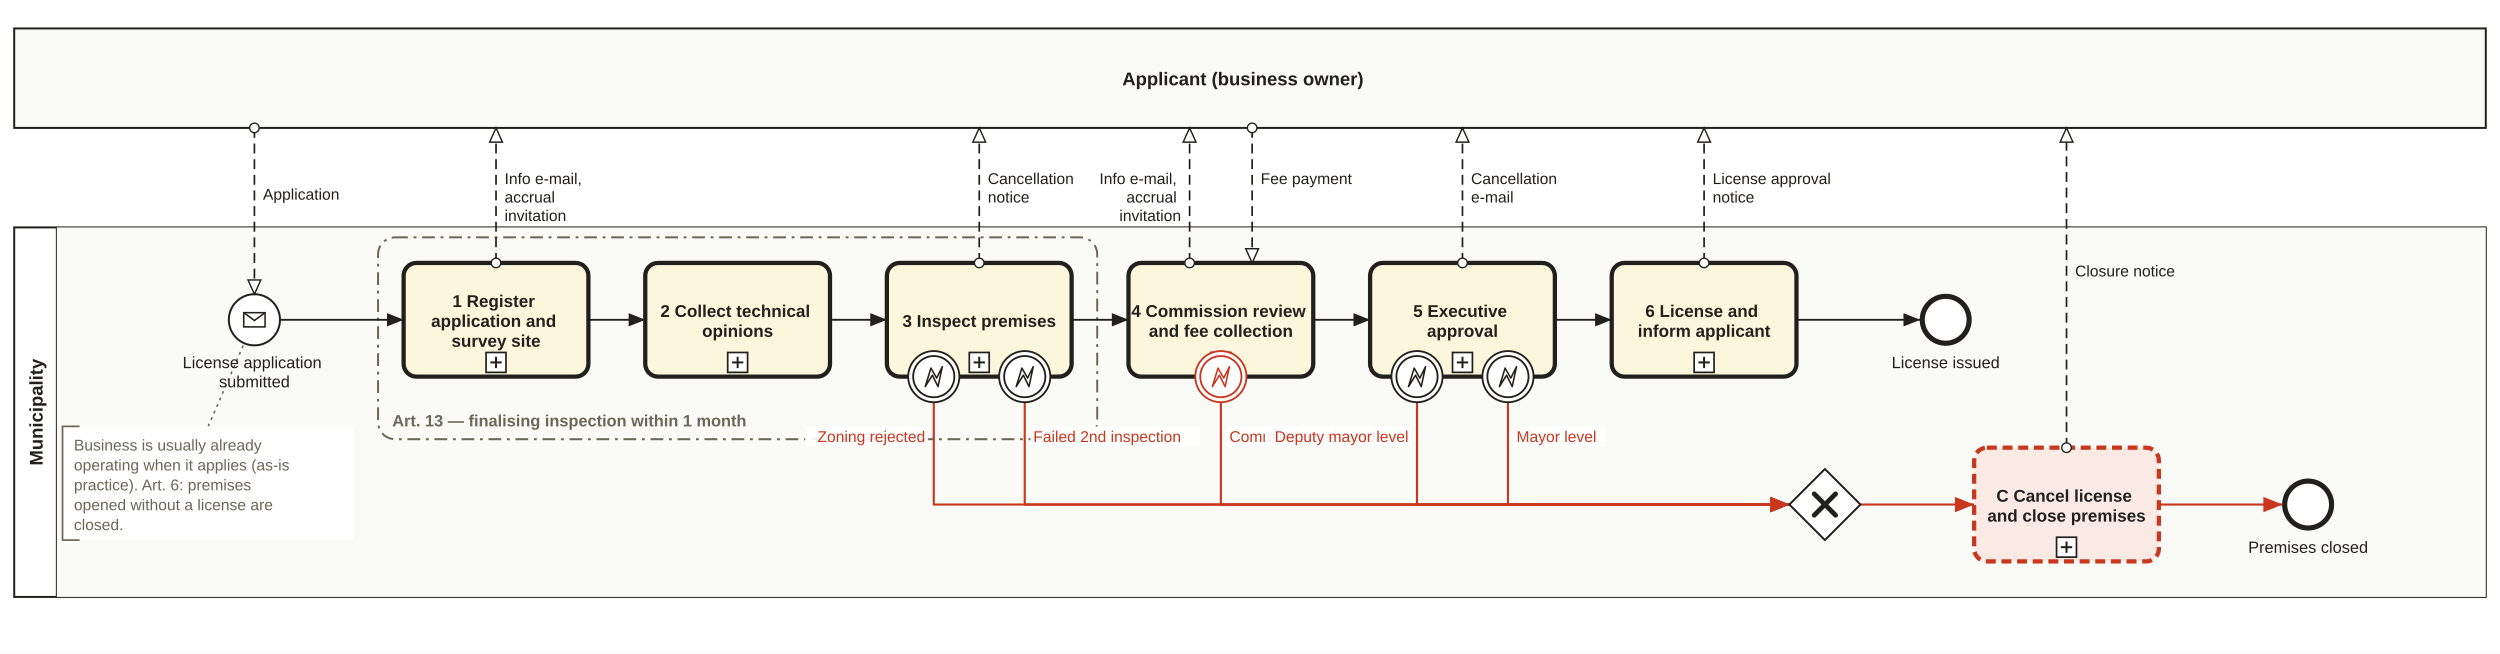
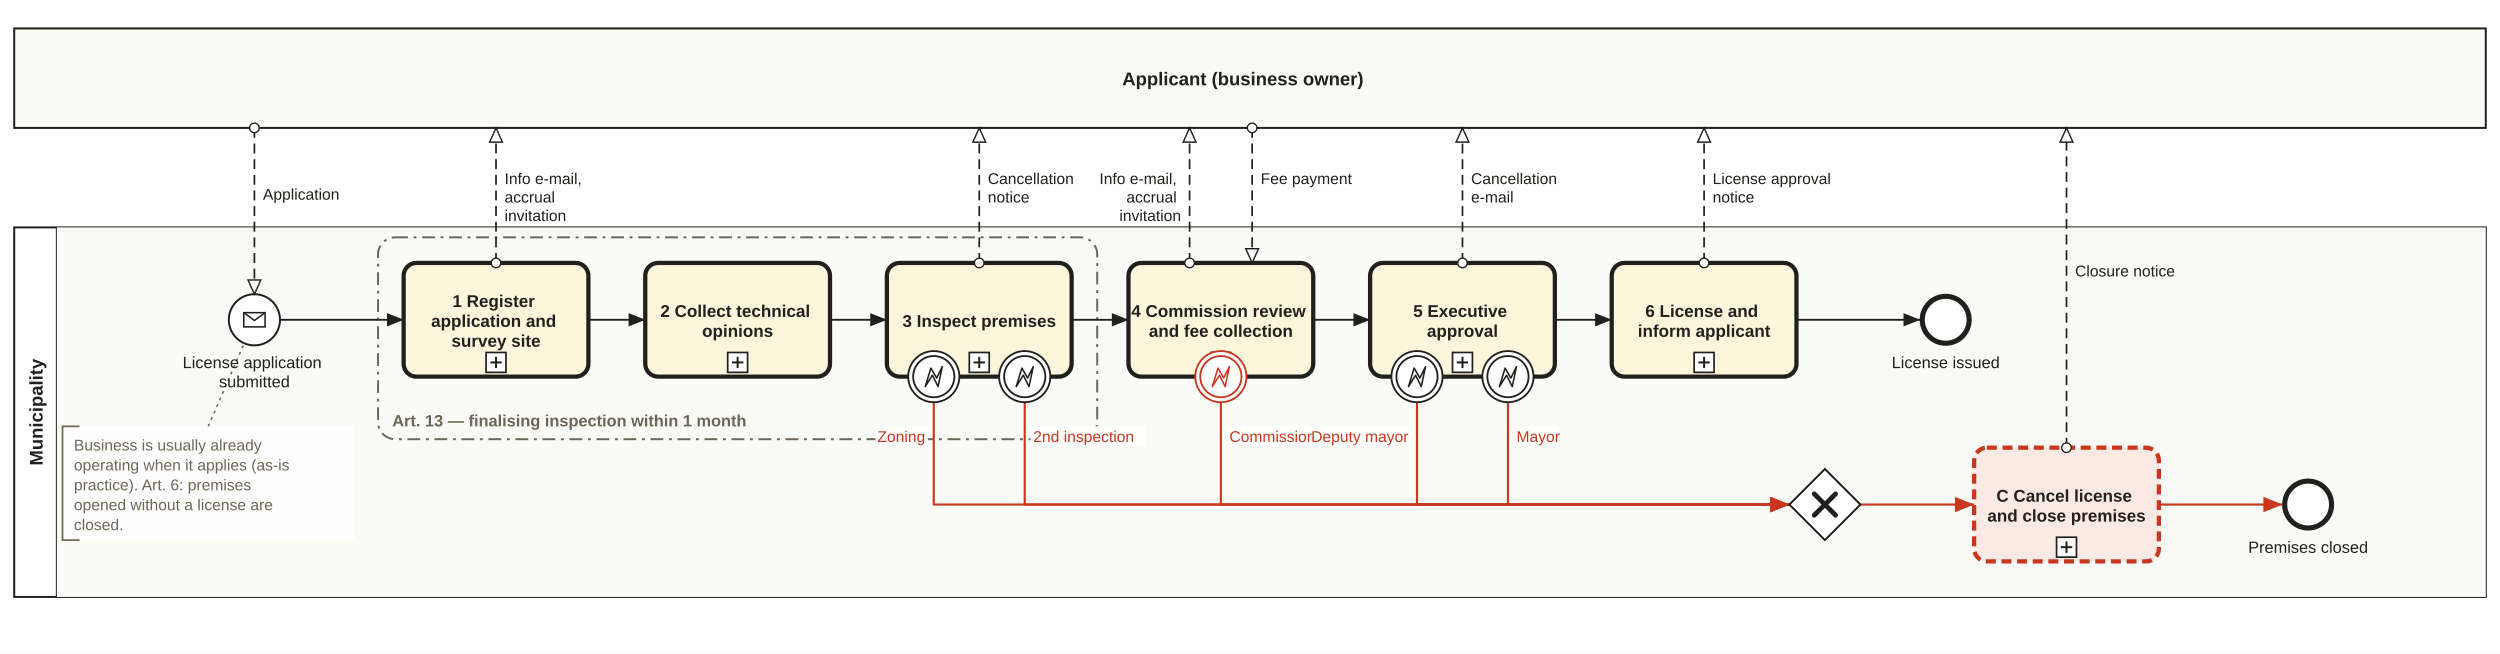
<svg xmlns="http://www.w3.org/2000/svg" width="1759" height="460" viewBox="0 0 1759 460" font-family="'Source Sans 3', 'Segoe UI', Arial, sans-serif">
  <defs>
    <marker id="seq" viewBox="0 0 10 10" refX="10" refY="5" markerWidth="9" markerHeight="9" orient="auto">
      <path d="M0 1 L10 5 L0 9 Z" fill="#22201c" />
    </marker>
    <marker id="seqa" viewBox="0 0 10 10" refX="10" refY="5" markerWidth="9" markerHeight="9" orient="auto">
      <path d="M0 1 L10 5 L0 9 Z" fill="#c8371e" />
    </marker>
    <marker id="msg" viewBox="0 0 12 12" refX="11" refY="6" markerWidth="10" markerHeight="10" orient="auto">
      <path d="M1 1.5 L11 6 L1 10.5 Z" fill="#fff" stroke="#22201c" stroke-width="1" />
    </marker>
    <marker id="msgstart" viewBox="0 0 10 10" refX="5" refY="5" markerWidth="8" markerHeight="8">
      <circle cx="5" cy="5" r="3.5" fill="#fff" stroke="#22201c" stroke-width="1" />
    </marker>
  </defs>
  <rect width="1759" height="460" fill="#ffffff" />
  <rect x="10" y="20" width="1739" height="70" fill="#fafaf7" stroke="#22201c" stroke-width="1.4" />
  <text x="874.5" y="60.0" text-anchor="middle" font-size="13" font-weight="600" fill="#22201c">
    <tspan x="874.5" dy="0">Applicant (business owner)</tspan>
  </text>
  <rect x="10" y="160" width="1739" height="260" fill="#fff" stroke="#22201c" stroke-width="1.4" />
  <line x1="40" y1="160" x2="40" y2="420" stroke="#22201c" stroke-width="1.4" />
  <text transform="translate(30.0,290.0) rotate(-90)" text-anchor="middle" font-size="13" font-weight="600" fill="#22201c">Municipality</text>
  <rect x="40" y="160" width="1709" height="260" fill="#fafaf7" stroke="none" />
  <rect x="266.0" y="167.0" width="506.0" height="142.0" rx="12" fill="none" stroke="#6b6658" stroke-width="1.4" stroke-dasharray="9 4 2 4" />
  <text x="276.0" y="300.0" text-anchor="start" font-size="11.5" font-weight="600" fill="#6b6658">
    <tspan x="276.0" dy="0">Art. 13 — finalising inspection within 1 month</tspan>
  </text>
  <path d="M197.0 225.0 L284.0 225.0" fill="none" stroke="#22201c" stroke-width="1.3" stroke-linejoin="round" marker-end="url(#seq)" />
  <path d="M414.0 225.0 L454.0 225.0" fill="none" stroke="#22201c" stroke-width="1.3" stroke-linejoin="round" marker-end="url(#seq)" />
  <path d="M584.0 225.0 L624.0 225.0" fill="none" stroke="#22201c" stroke-width="1.3" stroke-linejoin="round" marker-end="url(#seq)" />
  <path d="M754.0 225.0 L794.0 225.0" fill="none" stroke="#22201c" stroke-width="1.3" stroke-linejoin="round" marker-end="url(#seq)" />
  <path d="M924.0 225.0 L964.0 225.0" fill="none" stroke="#22201c" stroke-width="1.3" stroke-linejoin="round" marker-end="url(#seq)" />
  <path d="M1094.0 225.0 L1134.0 225.0" fill="none" stroke="#22201c" stroke-width="1.3" stroke-linejoin="round" marker-end="url(#seq)" />
  <path d="M1264.0 225.0 L1351.0 225.0" fill="none" stroke="#22201c" stroke-width="1.3" stroke-linejoin="round" marker-end="url(#seq)" />
  <path d="M657.0 283.0 L657.0 355.0 L1259.0 355.0" fill="none" stroke="#c8371e" stroke-width="1.5" stroke-linejoin="round" marker-end="url(#seqa)" />
  <path d="M721.0 283.0 L721.0 355.0 L1259.0 355.0" fill="none" stroke="#c8371e" stroke-width="1.5" stroke-linejoin="round" marker-end="url(#seqa)" />
  <path d="M859.0 283.0 L859.0 355.0 L1259.0 355.0" fill="none" stroke="#c8371e" stroke-width="1.5" stroke-linejoin="round" marker-end="url(#seqa)" />
  <path d="M997.0 283.0 L997.0 355.0 L1259.0 355.0" fill="none" stroke="#c8371e" stroke-width="1.5" stroke-linejoin="round" marker-end="url(#seqa)" />
  <path d="M1061.0 283.0 L1061.0 355.0 L1259.0 355.0" fill="none" stroke="#c8371e" stroke-width="1.5" stroke-linejoin="round" marker-end="url(#seqa)" />
  <path d="M1309.0 355.0 L1389.0 355.0" fill="none" stroke="#c8371e" stroke-width="1.5" stroke-linejoin="round" marker-end="url(#seqa)" />
  <path d="M1519.0 355.0 L1606.0 355.0" fill="none" stroke="#c8371e" stroke-width="1.5" stroke-linejoin="round" marker-end="url(#seqa)" />
  <path d="M146.5 300.0 L171.2 243.0" stroke="#6b6658" stroke-width="1.1" stroke-dasharray="2 3" fill="none" />
  <rect x="44.0" y="300.0" width="205" height="80" fill="#fff" fill-opacity="0.85" stroke="none" />
  <path d="M56.0 300.0 H44.0 V380.0 H56.0" stroke="#6b6658" stroke-width="1.2" fill="none" />
  <text x="52.0" y="317.0" text-anchor="start" font-size="11" font-weight="400" fill="#6b6658">
    <tspan x="52.0" dy="0">Business is usually already</tspan>
    <tspan x="52.0" dy="14">operating when it applies (as-is</tspan>
    <tspan x="52.0" dy="14">practice). Art. 6: premises</tspan>
    <tspan x="52.0" dy="14">opened without a license are</tspan>
    <tspan x="52.0" dy="14">closed.</tspan>
  </text>
  <circle cx="179" cy="225.0" r="18.0" fill="#fff" stroke="#22201c" stroke-width="1.4" />
  <g transform="translate(171.5,220.0)">
    <rect x="0" y="0" width="15" height="10" fill="#fff" stroke="#22201c" stroke-width="1.1" />
    <path d="M0 0 L7.5 5.5 L15 0" fill="none" stroke="#22201c" stroke-width="1.1" />
  </g>
  <text x="179.0" y="259.0" text-anchor="middle" font-size="11.5" font-weight="400" fill="#22201c">
    <tspan x="179.0" dy="0">License application</tspan>
    <tspan x="179.0" dy="13.5">submitted</tspan>
  </text>
  <rect x="284.0" y="185.0" width="130" height="80" rx="9" fill="#fbf6dc" stroke="#22201c" stroke-width="3" data-calls="01-register-and-survey" />
  <text x="349.0" y="216.0" text-anchor="middle" font-size="12" font-weight="600" fill="#22201c">
    <tspan x="349.0" dy="0">1 Register</tspan>
    <tspan x="349.0" dy="14">application and</tspan>
    <tspan x="349.0" dy="14">survey site</tspan>
  </text>
  <rect x="342" y="248.0" width="14" height="14" fill="#fff" stroke="#22201c" stroke-width="1.2" />
  <path d="M345 255.0 H353 M349 251.0 V259.0" stroke="#22201c" stroke-width="1.4" />
  <rect x="454.0" y="185.0" width="130" height="80" rx="9" fill="#fbf6dc" stroke="#22201c" stroke-width="3" data-calls="02-technical-opinions" />
  <text x="519.0" y="223.0" text-anchor="middle" font-size="12" font-weight="600" fill="#22201c">
    <tspan x="519.0" dy="0">2 Collect technical</tspan>
    <tspan x="519.0" dy="14">opinions</tspan>
  </text>
  <rect x="512" y="248.0" width="14" height="14" fill="#fff" stroke="#22201c" stroke-width="1.2" />
  <path d="M515 255.0 H523 M519 251.0 V259.0" stroke="#22201c" stroke-width="1.4" />
  <rect x="624.0" y="185.0" width="130" height="80" rx="9" fill="#fbf6dc" stroke="#22201c" stroke-width="3" data-calls="03-site-inspection" />
  <text x="689.0" y="230.0" text-anchor="middle" font-size="12" font-weight="600" fill="#22201c">
    <tspan x="689.0" dy="0">3 Inspect premises</tspan>
  </text>
  <rect x="682" y="248.0" width="14" height="14" fill="#fff" stroke="#22201c" stroke-width="1.2" />
  <path d="M685 255.0 H693 M689 251.0 V259.0" stroke="#22201c" stroke-width="1.4" />
  <rect x="794.0" y="185.0" width="130" height="80" rx="9" fill="#fbf6dc" stroke="#22201c" stroke-width="3" data-calls="04-commission-and-fee" />
  <text x="859.0" y="223.0" text-anchor="middle" font-size="12" font-weight="600" fill="#22201c">
    <tspan x="859.0" dy="0">4 Commission review</tspan>
    <tspan x="859.0" dy="14">and fee collection</tspan>
  </text>
  <rect x="852" y="248.0" width="14" height="14" fill="#fff" stroke="#22201c" stroke-width="1.2" />
  <path d="M855 255.0 H863 M859 251.0 V259.0" stroke="#22201c" stroke-width="1.4" />
  <rect x="964.0" y="185.0" width="130" height="80" rx="9" fill="#fbf6dc" stroke="#22201c" stroke-width="3" data-calls="05-executive-approval" />
  <text x="1029.0" y="223.0" text-anchor="middle" font-size="12" font-weight="600" fill="#22201c">
    <tspan x="1029.0" dy="0">5 Executive</tspan>
    <tspan x="1029.0" dy="14">approval</tspan>
  </text>
  <rect x="1022" y="248.0" width="14" height="14" fill="#fff" stroke="#22201c" stroke-width="1.2" />
  <path d="M1025 255.0 H1033 M1029 251.0 V259.0" stroke="#22201c" stroke-width="1.4" />
  <rect x="1134.0" y="185.0" width="130" height="80" rx="9" fill="#fbf6dc" stroke="#22201c" stroke-width="3" data-calls="06-licensing" />
  <text x="1199.0" y="223.0" text-anchor="middle" font-size="12" font-weight="600" fill="#22201c">
    <tspan x="1199.0" dy="0">6 License and</tspan>
    <tspan x="1199.0" dy="14">inform applicant</tspan>
  </text>
  <rect x="1192" y="248.0" width="14" height="14" fill="#fff" stroke="#22201c" stroke-width="1.2" />
  <path d="M1195 255.0 H1203 M1199 251.0 V259.0" stroke="#22201c" stroke-width="1.4" />
  <circle cx="1369" cy="225.0" r="16.5" fill="#fff" stroke="#22201c" stroke-width="3.6" />
  <text x="1369.0" y="259.0" text-anchor="middle" font-size="11.5" font-weight="400" fill="#22201c">
    <tspan x="1369.0" dy="0">License issued</tspan>
  </text>
  <path d="M1284.0 330.0 L1309.0 355.0 L1284.0 380.0 L1259.0 355.0 Z" fill="#fff" stroke="#22201c" stroke-width="1.4" />
  <path d="M1276.5 347.5 L1291.5 362.5 M1291.5 347.5 L1276.5 362.5" stroke="#22201c" stroke-width="3.4" stroke-linecap="round" />
  <rect x="1389.0" y="315.0" width="130" height="80" rx="9" fill="#fbe9e4" stroke="#c8371e" stroke-width="3" stroke-dasharray="7 4" data-calls="07-cancellation-and-closure" />
  <text x="1454.0" y="353.0" text-anchor="middle" font-size="12" font-weight="600" fill="#22201c">
    <tspan x="1454.0" dy="0">C Cancel license</tspan>
    <tspan x="1454.0" dy="14">and close premises</tspan>
  </text>
  <rect x="1447.0" y="378.0" width="14" height="14" fill="#fff" stroke="#22201c" stroke-width="1.2" />
  <path d="M1450.0 385.0 H1458.0 M1454.0 381.0 V389.0" stroke="#22201c" stroke-width="1.4" />
  <circle cx="1624.0" cy="355.0" r="16.5" fill="#fff" stroke="#22201c" stroke-width="3.6" />
  <text x="1624.0" y="389.0" text-anchor="middle" font-size="11.5" font-weight="400" fill="#22201c">
    <tspan x="1624.0" dy="0">Premises closed</tspan>
  </text>
  <circle cx="657" cy="265.0" r="18.0" fill="#fff" stroke="#22201c" stroke-width="1.3" />
  <circle cx="657" cy="265.0" r="14.5" fill="none" stroke="#22201c" stroke-width="1.3" />
  <path d="M651,272.0 L655,259.0 L659,266.0 L663,258.0 L660,272.0 L656,264.0 Z" fill="none" stroke="#22201c" stroke-width="1.1" stroke-linejoin="round" />
  <circle cx="721" cy="265.0" r="18.0" fill="#fff" stroke="#22201c" stroke-width="1.3" />
  <circle cx="721" cy="265.0" r="14.5" fill="none" stroke="#22201c" stroke-width="1.3" />
  <path d="M715,272.0 L719,259.0 L723,266.0 L727,258.0 L724,272.0 L720,264.0 Z" fill="none" stroke="#22201c" stroke-width="1.1" stroke-linejoin="round" />
  <circle cx="859" cy="265.0" r="18.0" fill="#fff" stroke="#c8371e" stroke-width="1.3" />
  <circle cx="859" cy="265.0" r="14.5" fill="none" stroke="#c8371e" stroke-width="1.3" />
  <path d="M853,272.0 L857,259.0 L861,266.0 L865,258.0 L862,272.0 L858,264.0 Z" fill="none" stroke="#c8371e" stroke-width="1.1" stroke-linejoin="round" />
  <circle cx="997" cy="265.0" r="18.0" fill="#fff" stroke="#22201c" stroke-width="1.3" />
  <circle cx="997" cy="265.0" r="14.5" fill="none" stroke="#22201c" stroke-width="1.3" />
  <path d="M991,272.0 L995,259.0 L999,266.0 L1003,258.0 L1000,272.0 L996,264.0 Z" fill="none" stroke="#22201c" stroke-width="1.1" stroke-linejoin="round" />
  <circle cx="1061" cy="265.0" r="18.0" fill="#fff" stroke="#22201c" stroke-width="1.3" />
  <circle cx="1061" cy="265.0" r="14.5" fill="none" stroke="#22201c" stroke-width="1.3" />
  <path d="M1055,272.0 L1059,259.0 L1063,266.0 L1067,258.0 L1064,272.0 L1060,264.0 Z" fill="none" stroke="#22201c" stroke-width="1.1" stroke-linejoin="round" />
-   <rect x="566.5" y="300.0" width="86.5" height="14" fill="#fff" fill-opacity="0.9" />
+   <rect x="616.0" y="300.0" width="37.0" height="14" fill="#fff" fill-opacity="0.9" />
  <text x="651.0" y="311.0" text-anchor="end" font-size="11" font-weight="400" fill="#c8371e">
-     <tspan x="651.0" dy="0">Zoning rejected</tspan>
+     <tspan x="651.0" dy="0">Zoning</tspan>
  </text>
-   <rect x="725.0" y="300.0" width="119.5" height="14" fill="#fff" fill-opacity="0.9" />
+   <rect x="725.0" y="300.0" width="81.0" height="14" fill="#fff" fill-opacity="0.9" />
  <text x="727.0" y="311.0" text-anchor="start" font-size="11" font-weight="400" fill="#c8371e">
-     <tspan x="727.0" dy="0">Failed 2nd inspection</tspan>
+     <tspan x="727.0" dy="0">2nd inspection</tspan>
  </text>
-   <rect x="863.0" y="300.0" width="108.5" height="14" fill="#fff" fill-opacity="0.9" />
+   <rect x="863.0" y="300.0" width="59.0" height="14" fill="#fff" fill-opacity="0.9" />
  <text x="865.0" y="311.0" text-anchor="start" font-size="11" font-weight="400" fill="#c8371e">
-     <tspan x="865.0" dy="0">Commission rejected</tspan>
+     <tspan x="865.0" dy="0">Commission</tspan>
  </text>
-   <rect x="890.0" y="300.0" width="103.0" height="14" fill="#fff" fill-opacity="0.9" />
+   <rect x="923.0" y="300.0" width="70.0" height="14" fill="#fff" fill-opacity="0.9" />
  <text x="991.0" y="311.0" text-anchor="end" font-size="11" font-weight="400" fill="#c8371e">
-     <tspan x="991.0" dy="0">Deputy mayor level</tspan>
+     <tspan x="991.0" dy="0">Deputy mayor</tspan>
  </text>
-   <rect x="1065.0" y="300.0" width="64.5" height="14" fill="#fff" fill-opacity="0.9" />
+   <rect x="1065.0" y="300.0" width="31.5" height="14" fill="#fff" fill-opacity="0.9" />
  <text x="1067.0" y="311.0" text-anchor="start" font-size="11" font-weight="400" fill="#c8371e">
-     <tspan x="1067.0" dy="0">Mayor level</tspan>
+     <tspan x="1067.0" dy="0">Mayor</tspan>
  </text>
  <path d="M179.0 90.0 L179.0 207.0" stroke="#22201c" stroke-width="1.2" stroke-dasharray="7 4" fill="none" marker-start="url(#msgstart)" marker-end="url(#msg)" />
  <text x="185.0" y="140.5" text-anchor="start" font-size="11" font-weight="400" fill="#22201c">
    <tspan x="185.0" dy="0">Application</tspan>
  </text>
  <path d="M349.0 185.0 L349.0 90.0" stroke="#22201c" stroke-width="1.2" stroke-dasharray="7 4" fill="none" marker-start="url(#msgstart)" marker-end="url(#msg)" />
  <text x="355.0" y="129.5" text-anchor="start" font-size="11" font-weight="400" fill="#22201c">
    <tspan x="355.0" dy="0">Info e-mail,</tspan>
    <tspan x="355.0" dy="13">accrual</tspan>
    <tspan x="355.0" dy="13">invitation</tspan>
  </text>
  <path d="M689.0 185.0 L689.0 90.0" stroke="#22201c" stroke-width="1.2" stroke-dasharray="7 4" fill="none" marker-start="url(#msgstart)" marker-end="url(#msg)" />
  <text x="695.0" y="129.5" text-anchor="start" font-size="11" font-weight="400" fill="#22201c">
    <tspan x="695.0" dy="0">Cancellation</tspan>
    <tspan x="695.0" dy="13">notice</tspan>
  </text>
  <path d="M837.0 185.0 L837.0 90.0" stroke="#22201c" stroke-width="1.2" stroke-dasharray="7 4" fill="none" marker-start="url(#msgstart)" marker-end="url(#msg)" />
  <text x="831.0" y="129.5" text-anchor="end" font-size="11" font-weight="400" fill="#22201c">
    <tspan x="831.0" dy="0">Info e-mail,</tspan>
    <tspan x="831.0" dy="13">accrual</tspan>
    <tspan x="831.0" dy="13">invitation</tspan>
  </text>
  <path d="M881.0 90.0 L881.0 185.0" stroke="#22201c" stroke-width="1.2" stroke-dasharray="7 4" fill="none" marker-start="url(#msgstart)" marker-end="url(#msg)" />
  <text x="887.0" y="129.5" text-anchor="start" font-size="11" font-weight="400" fill="#22201c">
    <tspan x="887.0" dy="0">Fee payment</tspan>
  </text>
  <path d="M1029.0 185.0 L1029.0 90.0" stroke="#22201c" stroke-width="1.2" stroke-dasharray="7 4" fill="none" marker-start="url(#msgstart)" marker-end="url(#msg)" />
  <text x="1035.0" y="129.5" text-anchor="start" font-size="11" font-weight="400" fill="#22201c">
    <tspan x="1035.0" dy="0">Cancellation</tspan>
    <tspan x="1035.0" dy="13">e-mail</tspan>
  </text>
  <path d="M1199.0 185.0 L1199.0 90.0" stroke="#22201c" stroke-width="1.2" stroke-dasharray="7 4" fill="none" marker-start="url(#msgstart)" marker-end="url(#msg)" />
  <text x="1205.0" y="129.5" text-anchor="start" font-size="11" font-weight="400" fill="#22201c">
    <tspan x="1205.0" dy="0">License approval</tspan>
    <tspan x="1205.0" dy="13">notice</tspan>
  </text>
  <path d="M1454.0 315.0 L1454.0 90.0" stroke="#22201c" stroke-width="1.2" stroke-dasharray="7 4" fill="none" marker-start="url(#msgstart)" marker-end="url(#msg)" />
  <text x="1460.0" y="194.5" text-anchor="start" font-size="11" font-weight="400" fill="#22201c">
    <tspan x="1460.0" dy="0">Closure notice</tspan>
  </text>
</svg>
